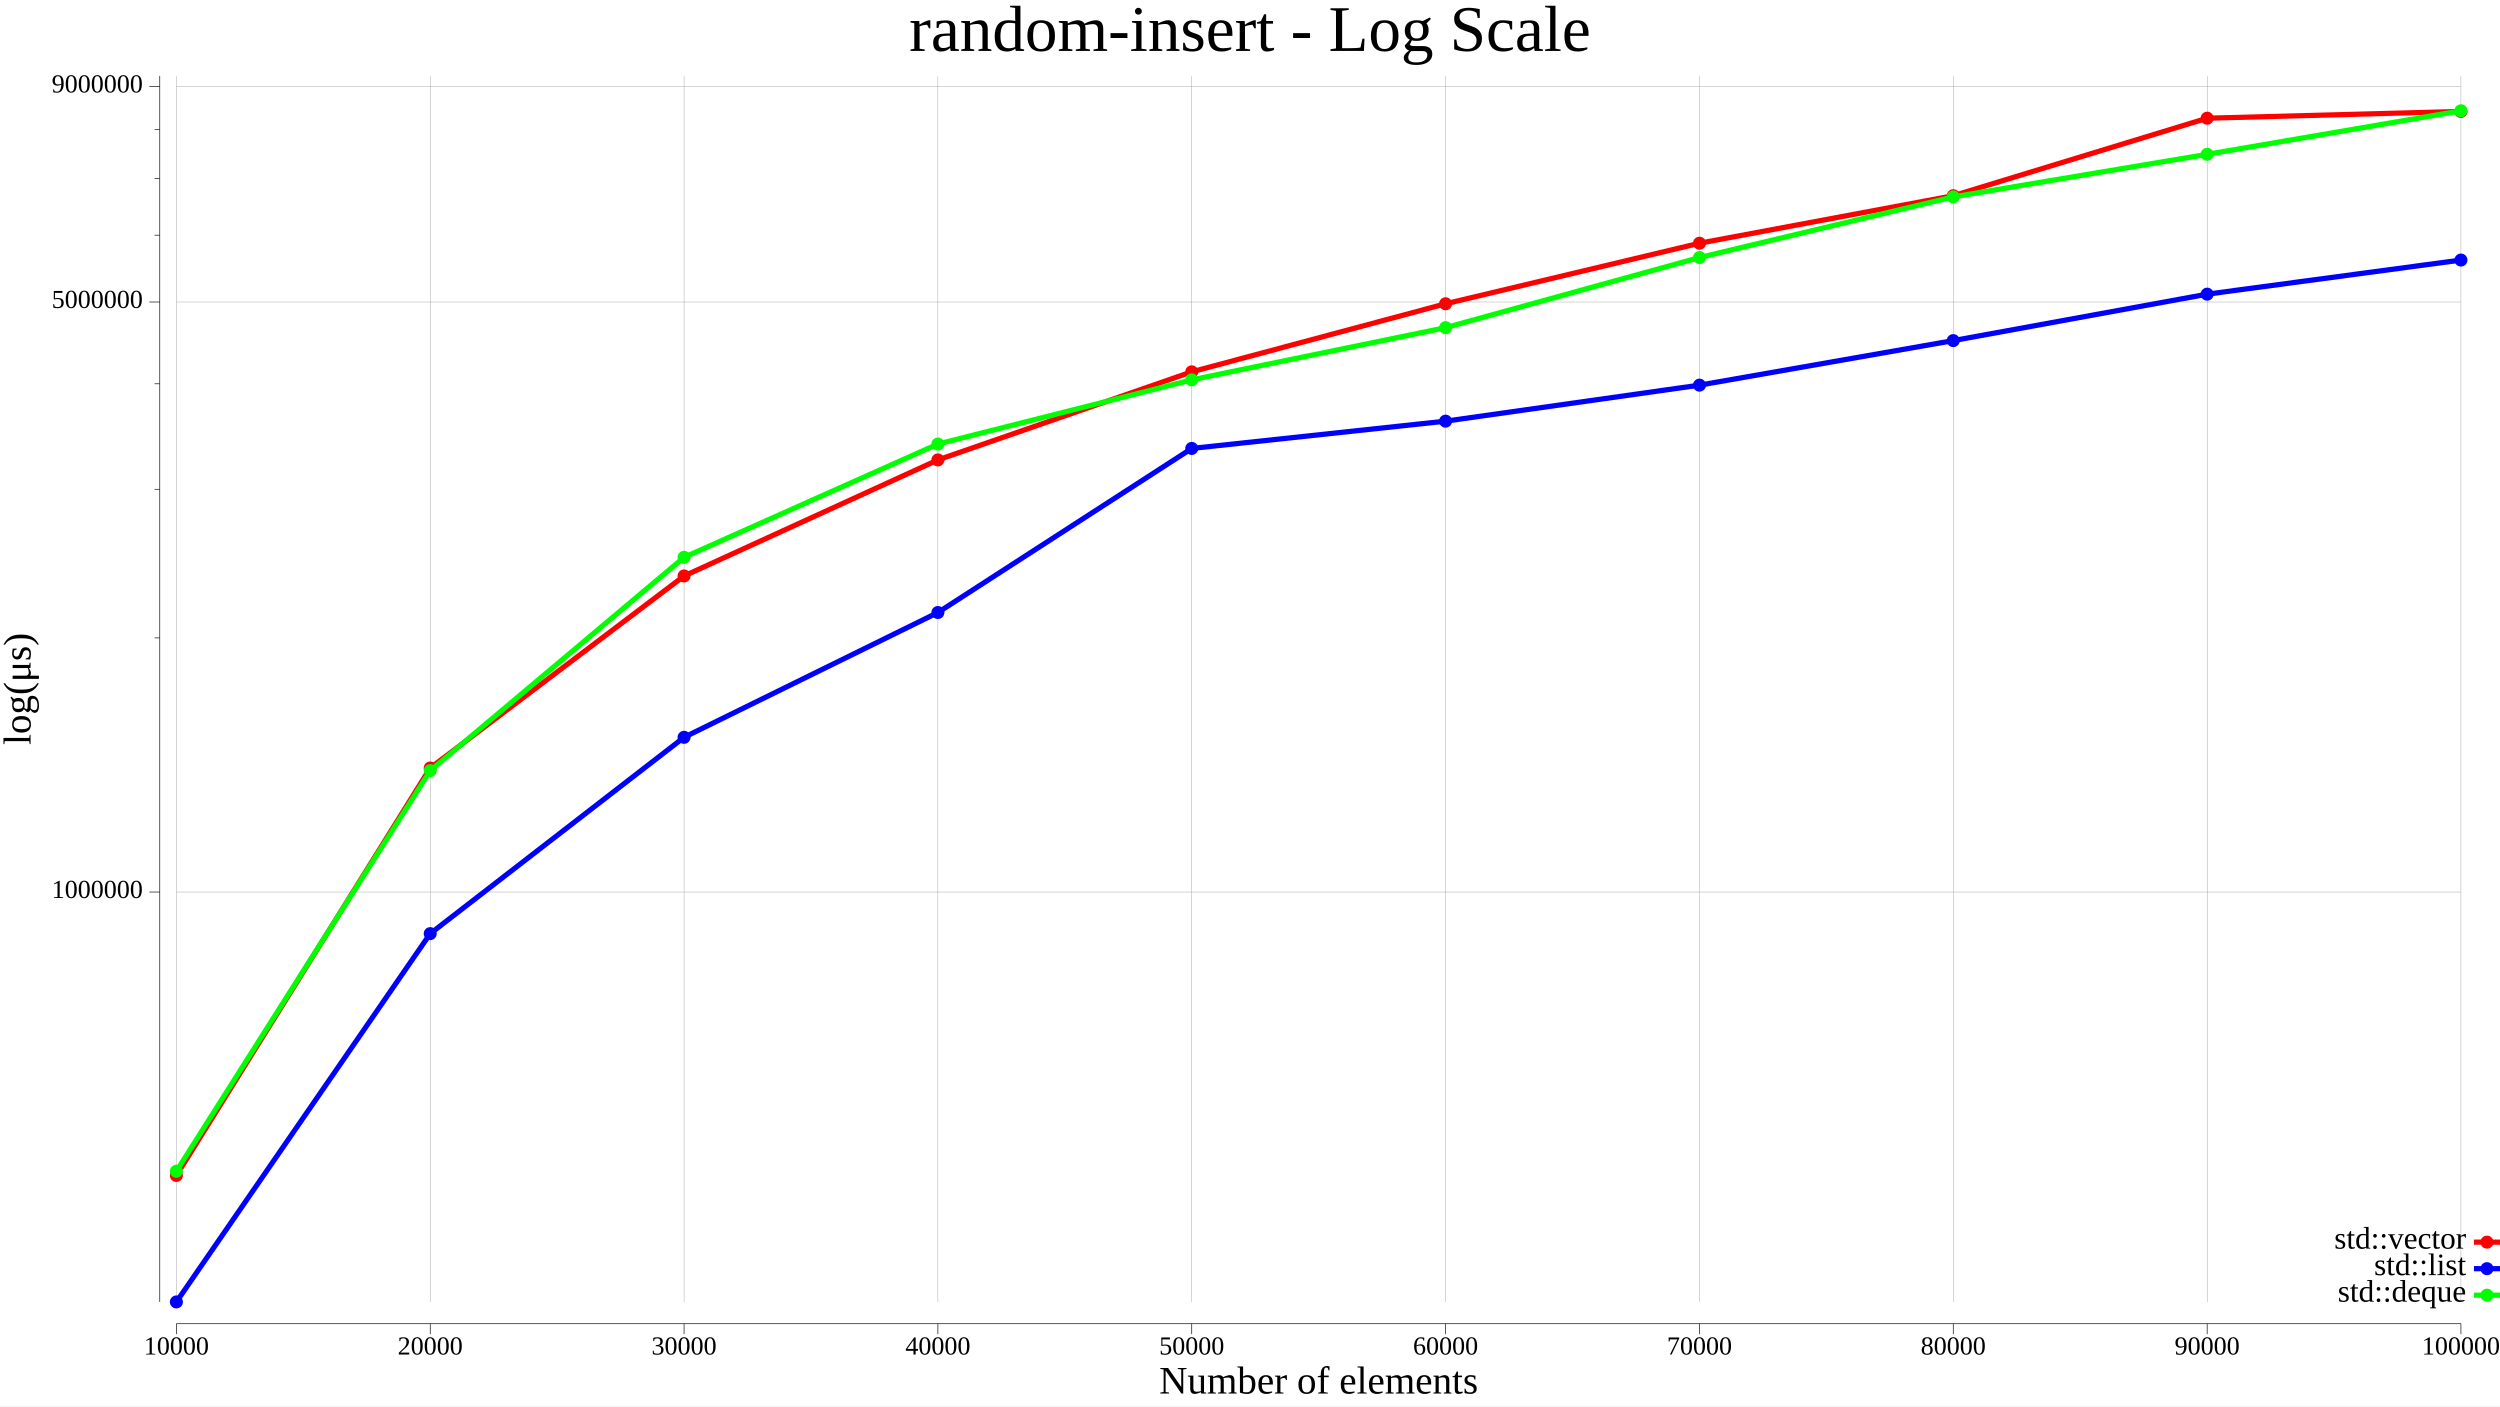
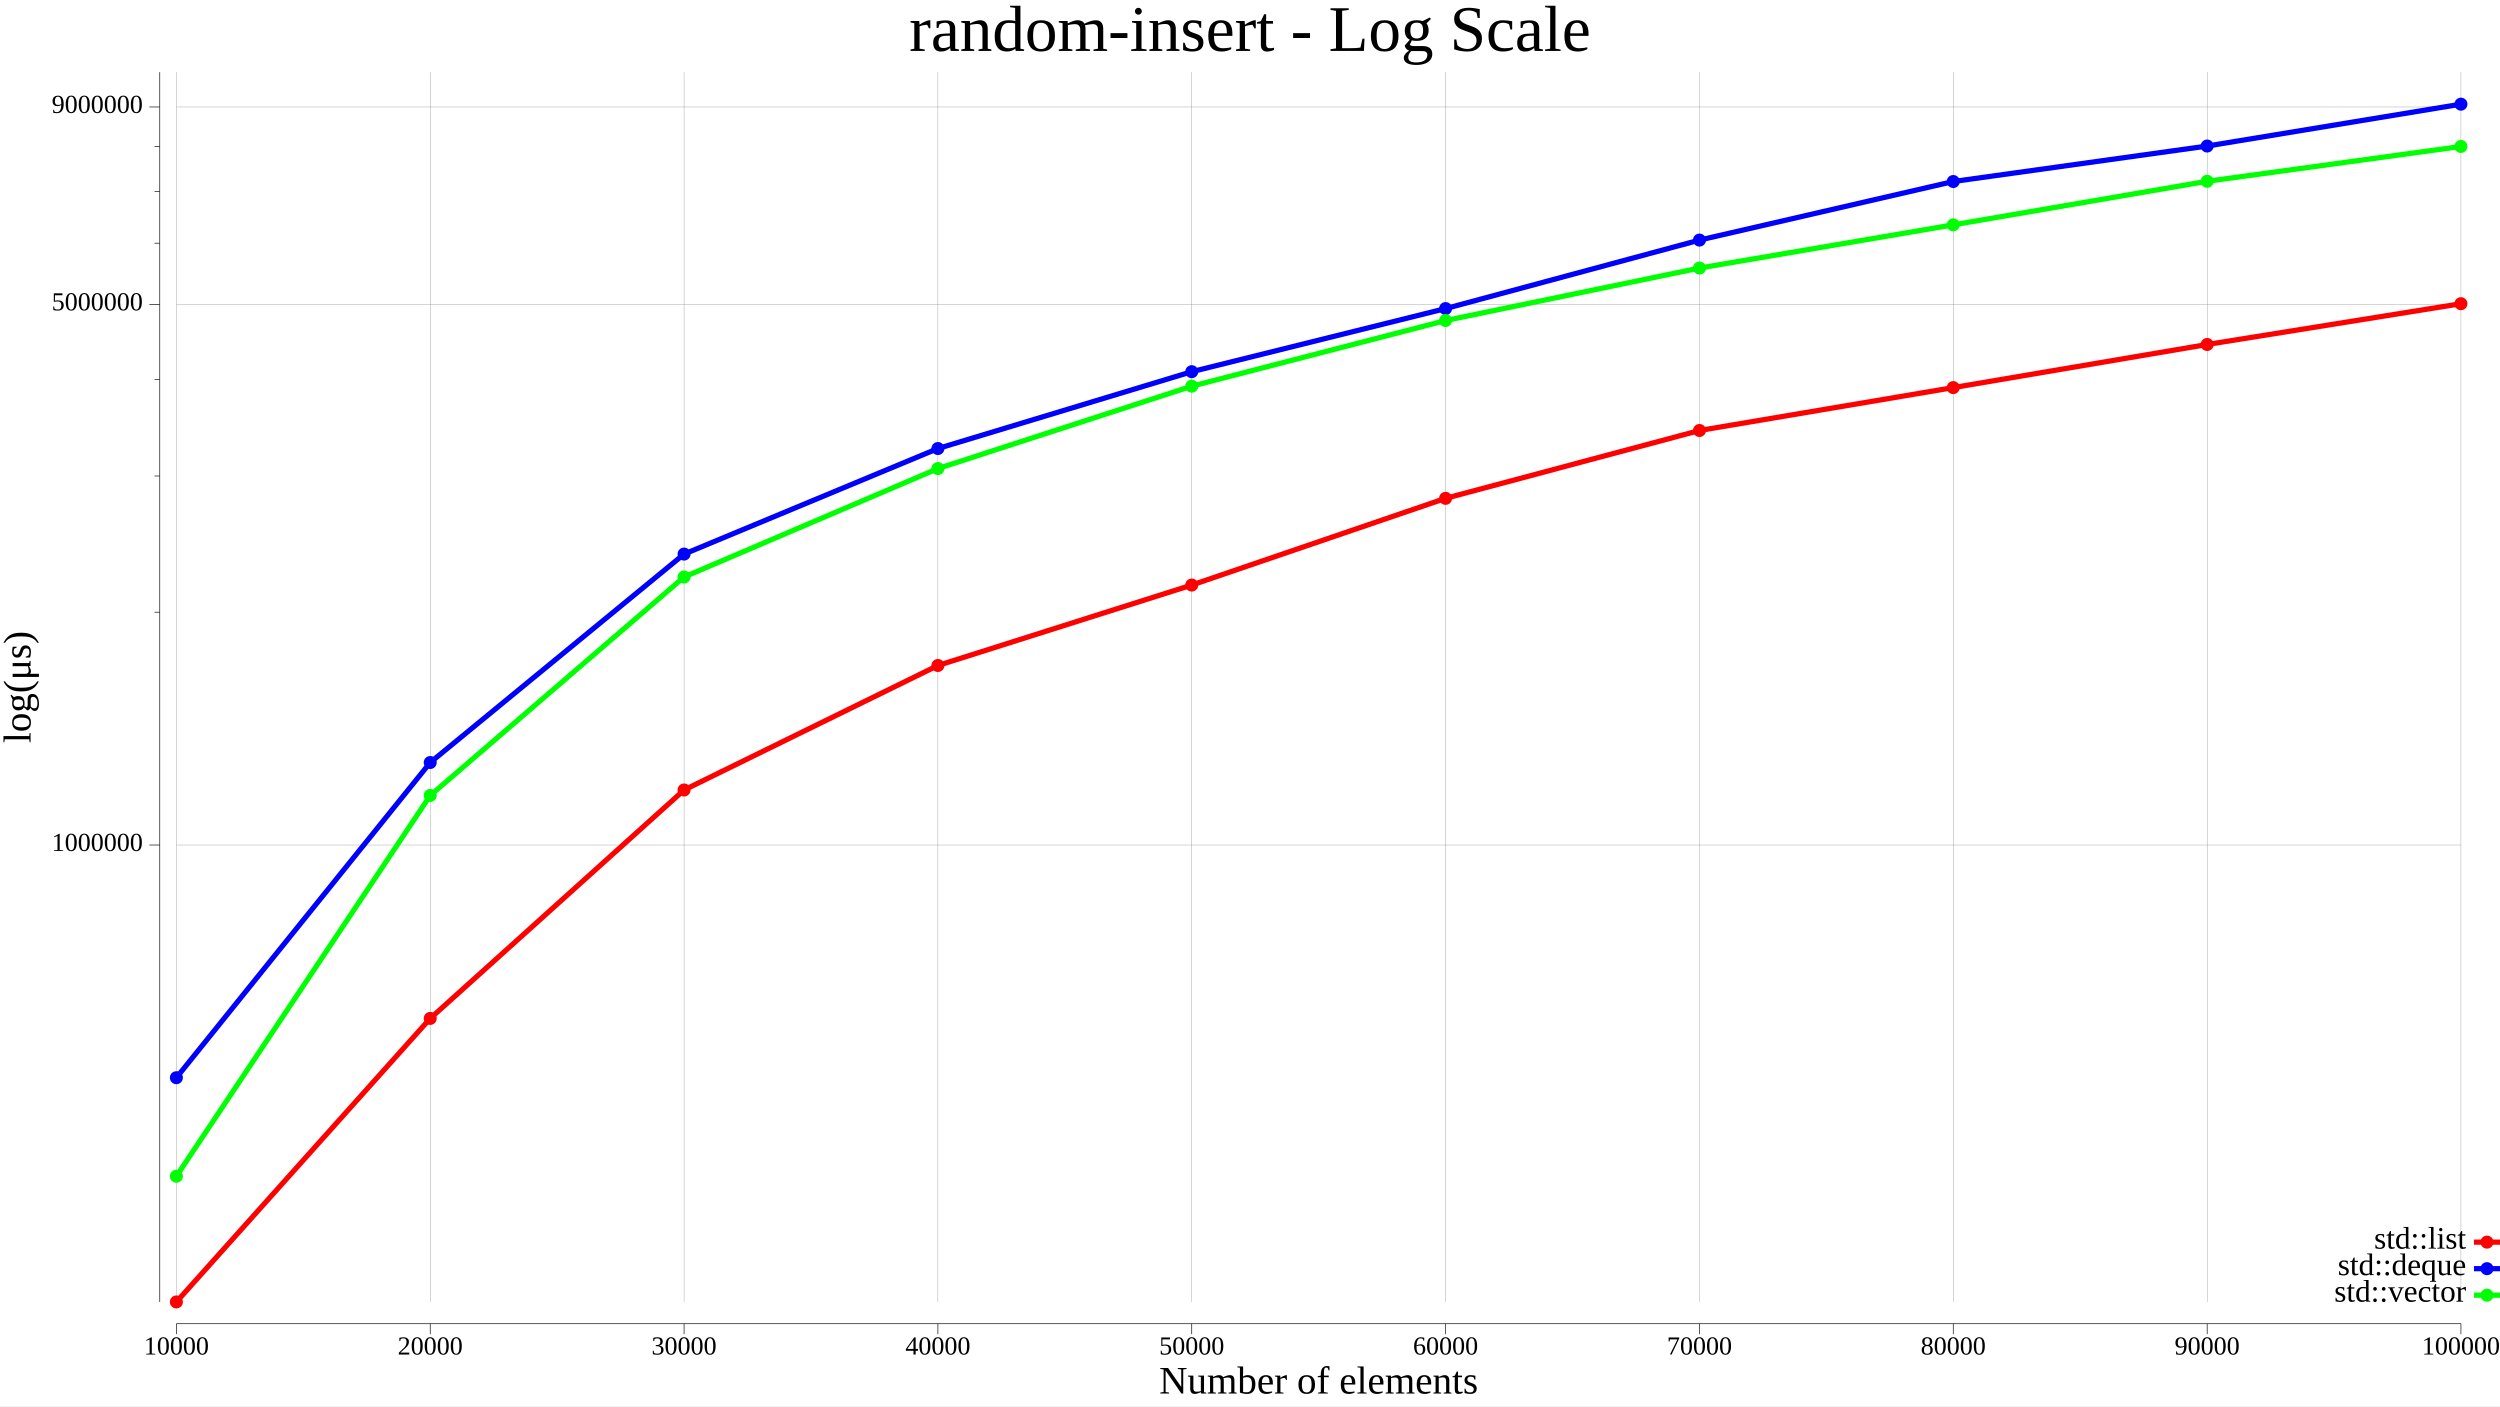
<svg xmlns="http://www.w3.org/2000/svg" width="1920pt" height="1080pt" viewBox="0 0 1920 1080">
  <g transform="scale(1, -1) translate(0, -1080)">
    <path d="M0,0L1920,0L1920,1080L0,1080Z" style="fill:#FFFFFF" />
    <text x="698.28" y="-1040.9" transform="scale(1, -1)" style="font-family:Liberation Serif;font-variant:normal;font-weight:normal;font-style:normal;font-size:50px">random-insert - Log Scale</text>
    <text x="890.27" y="-9.756" transform="scale(1, -1)" style="font-family:Liberation Serif;font-variant:normal;font-weight:normal;font-style:normal;font-size:30px">Number of elements</text>
    <text x="110.46" y="-39.727" transform="scale(1, -1)" style="font-family:Liberation Serif;font-variant:normal;font-weight:normal;font-style:normal;font-size:20px">10000</text>
    <text x="305.41" y="-39.727" transform="scale(1, -1)" style="font-family:Liberation Serif;font-variant:normal;font-weight:normal;font-style:normal;font-size:20px">20000</text>
    <text x="500.36" y="-39.727" transform="scale(1, -1)" style="font-family:Liberation Serif;font-variant:normal;font-weight:normal;font-style:normal;font-size:20px">30000</text>
    <text x="695.31" y="-39.727" transform="scale(1, -1)" style="font-family:Liberation Serif;font-variant:normal;font-weight:normal;font-style:normal;font-size:20px">40000</text>
    <text x="890.26" y="-39.727" transform="scale(1, -1)" style="font-family:Liberation Serif;font-variant:normal;font-weight:normal;font-style:normal;font-size:20px">50000</text>
    <text x="1085.2" y="-39.727" transform="scale(1, -1)" style="font-family:Liberation Serif;font-variant:normal;font-weight:normal;font-style:normal;font-size:20px">60000</text>
    <text x="1280.2" y="-39.727" transform="scale(1, -1)" style="font-family:Liberation Serif;font-variant:normal;font-weight:normal;font-style:normal;font-size:20px">70000</text>
    <text x="1475.1" y="-39.727" transform="scale(1, -1)" style="font-family:Liberation Serif;font-variant:normal;font-weight:normal;font-style:normal;font-size:20px">80000</text>
    <text x="1670.1" y="-39.727" transform="scale(1, -1)" style="font-family:Liberation Serif;font-variant:normal;font-weight:normal;font-style:normal;font-size:20px">90000</text>
    <text x="1860" y="-39.727" transform="scale(1, -1)" style="font-family:Liberation Serif;font-variant:normal;font-weight:normal;font-style:normal;font-size:20px">100000</text>
    <path d="M135.46,55.371L135.46,63.371" style="fill:none;stroke:#000000;stroke-width:0.5" />
    <path d="M330.41,55.371L330.41,63.371" style="fill:none;stroke:#000000;stroke-width:0.5" />
    <path d="M525.36,55.371L525.36,63.371" style="fill:none;stroke:#000000;stroke-width:0.5" />
    <path d="M720.31,55.371L720.31,63.371" style="fill:none;stroke:#000000;stroke-width:0.5" />
    <path d="M915.26,55.371L915.26,63.371" style="fill:none;stroke:#000000;stroke-width:0.5" />
    <path d="M1110.2,55.371L1110.2,63.371" style="fill:none;stroke:#000000;stroke-width:0.5" />
    <path d="M1305.2,55.371L1305.2,63.371" style="fill:none;stroke:#000000;stroke-width:0.5" />
    <path d="M1500.1,55.371L1500.1,63.371" style="fill:none;stroke:#000000;stroke-width:0.5" />
    <path d="M1695.1,55.371L1695.1,63.371" style="fill:none;stroke:#000000;stroke-width:0.5" />
    <path d="M1890,55.371L1890,63.371" style="fill:none;stroke:#000000;stroke-width:0.5" />
    <path d="M135.46,63.371L1890,63.371" style="fill:none;stroke:#000000;stroke-width:0.5" />
    <g transform="rotate(90)">
-       <text x="507.89" y="23.467" transform="scale(1, -1)" style="font-family:Liberation Serif;font-variant:normal;font-weight:normal;font-style:normal;font-size:30px">log(μs)</text>
+       <text x="509.33" y="23.467" transform="scale(1, -1)" style="font-family:Liberation Serif;font-variant:normal;font-weight:normal;font-style:normal;font-size:30px">log(μs)</text>
    </g>
-     <text x="39.712" y="-390.35" transform="scale(1, -1)" style="font-family:Liberation Serif;font-variant:normal;font-weight:normal;font-style:normal;font-size:20px">1000000</text>
-     <text x="39.712" y="-843.49" transform="scale(1, -1)" style="font-family:Liberation Serif;font-variant:normal;font-weight:normal;font-style:normal;font-size:20px">5000000</text>
-     <text x="39.712" y="-1009" transform="scale(1, -1)" style="font-family:Liberation Serif;font-variant:normal;font-weight:normal;font-style:normal;font-size:20px">9000000</text>
-     <path d="M114.71,394.92L122.71,394.92" style="fill:none;stroke:#000000;stroke-width:0.5" />
-     <path d="M114.71,848.06L122.71,848.06" style="fill:none;stroke:#000000;stroke-width:0.5" />
-     <path d="M114.71,1013.6L122.71,1013.6" style="fill:none;stroke:#000000;stroke-width:0.5" />
-     <path d="M118.71,590.08L122.71,590.08" style="fill:none;stroke:#000000;stroke-width:0.5" />
-     <path d="M118.71,704.24L122.71,704.24" style="fill:none;stroke:#000000;stroke-width:0.5" />
-     <path d="M118.71,785.24L122.71,785.24" style="fill:none;stroke:#000000;stroke-width:0.5" />
-     <path d="M118.71,899.39L122.71,899.39" style="fill:none;stroke:#000000;stroke-width:0.5" />
-     <path d="M118.71,942.8L122.71,942.8" style="fill:none;stroke:#000000;stroke-width:0.5" />
-     <path d="M118.71,980.39L122.71,980.39" style="fill:none;stroke:#000000;stroke-width:0.5" />
-     <path d="M122.71,80.11L122.71,1021.7" style="fill:none;stroke:#000000;stroke-width:0.5" />
-     <path d="M135.46,80.11L135.46,1021.7" style="fill:none;stroke:#808080;stroke-width:0.25" />
-     <path d="M330.41,80.11L330.41,1021.7" style="fill:none;stroke:#808080;stroke-width:0.25" />
-     <path d="M525.36,80.11L525.36,1021.7" style="fill:none;stroke:#808080;stroke-width:0.25" />
-     <path d="M720.31,80.11L720.31,1021.7" style="fill:none;stroke:#808080;stroke-width:0.25" />
-     <path d="M915.26,80.11L915.26,1021.7" style="fill:none;stroke:#808080;stroke-width:0.25" />
-     <path d="M1110.2,80.11L1110.2,1021.7" style="fill:none;stroke:#808080;stroke-width:0.25" />
-     <path d="M1305.2,80.11L1305.2,1021.7" style="fill:none;stroke:#808080;stroke-width:0.25" />
-     <path d="M1500.1,80.11L1500.1,1021.7" style="fill:none;stroke:#808080;stroke-width:0.25" />
-     <path d="M1695.1,80.11L1695.1,1021.7" style="fill:none;stroke:#808080;stroke-width:0.25" />
-     <path d="M1890,80.11L1890,1021.7" style="fill:none;stroke:#808080;stroke-width:0.25" />
-     <path d="M135.46,394.92L1890,394.92" style="fill:none;stroke:#808080;stroke-width:0.25" />
-     <path d="M135.46,848.06L1890,848.06" style="fill:none;stroke:#808080;stroke-width:0.25" />
-     <path d="M135.46,1013.6L1890,1013.6" style="fill:none;stroke:#808080;stroke-width:0.25" />
-     <path d="M135.46,177.24L330.41,490.17L525.36,637.65L720.31,726.79L915.26,794.44L1110.2,846.7L1305.2,893.21L1500.1,929.69L1695.1,989.22L1890,994.44" style="fill:none;stroke:#FF0000;stroke-width:4" />
-     <path d="M140.46,177.24A5,5 0 1 1 130.46,177.24A5,5 0 1 1 140.46,177.24Z" style="fill:#FF0000" />
-     <path d="M335.41,490.17A5,5 0 1 1 325.41,490.17A5,5 0 1 1 335.41,490.17Z" style="fill:#FF0000" />
-     <path d="M530.36,637.65A5,5 0 1 1 520.36,637.65A5,5 0 1 1 530.36,637.65Z" style="fill:#FF0000" />
-     <path d="M725.31,726.79A5,5 0 1 1 715.31,726.79A5,5 0 1 1 725.31,726.79Z" style="fill:#FF0000" />
-     <path d="M920.26,794.44A5,5 0 1 1 910.26,794.44A5,5 0 1 1 920.26,794.44Z" style="fill:#FF0000" />
-     <path d="M1115.2,846.7A5,5 0 1 1 1105.2,846.7A5,5 0 1 1 1115.2,846.7Z" style="fill:#FF0000" />
-     <path d="M1310.2,893.21A5,5 0 1 1 1300.2,893.21A5,5 0 1 1 1310.2,893.21Z" style="fill:#FF0000" />
-     <path d="M1505.1,929.69A5,5 0 1 1 1495.1,929.69A5,5 0 1 1 1505.1,929.69Z" style="fill:#FF0000" />
-     <path d="M1700.1,989.22A5,5 0 1 1 1690.1,989.22A5,5 0 1 1 1700.1,989.22Z" style="fill:#FF0000" />
-     <path d="M1895,994.44A5,5 0 1 1 1885,994.44A5,5 0 1 1 1895,994.44Z" style="fill:#FF0000" />
-     <path d="M135.46,80.11L330.41,362.98L525.36,513.74L720.31,609.58L915.26,735.6L1110.2,756.56L1305.2,784.21L1500.1,818.42L1695.1,854.08L1890,880.28" style="fill:none;stroke:#0000FF;stroke-width:4" />
-     <path d="M140.46,80.11A5,5 0 1 1 130.46,80.11A5,5 0 1 1 140.46,80.11Z" style="fill:#0000FF" />
-     <path d="M335.41,362.98A5,5 0 1 1 325.41,362.98A5,5 0 1 1 335.41,362.98Z" style="fill:#0000FF" />
-     <path d="M530.36,513.74A5,5 0 1 1 520.36,513.74A5,5 0 1 1 530.36,513.74Z" style="fill:#0000FF" />
-     <path d="M725.31,609.58A5,5 0 1 1 715.31,609.58A5,5 0 1 1 725.31,609.58Z" style="fill:#0000FF" />
-     <path d="M920.26,735.6A5,5 0 1 1 910.26,735.6A5,5 0 1 1 920.26,735.6Z" style="fill:#0000FF" />
-     <path d="M1115.2,756.56A5,5 0 1 1 1105.2,756.56A5,5 0 1 1 1115.2,756.56Z" style="fill:#0000FF" />
-     <path d="M1310.2,784.21A5,5 0 1 1 1300.2,784.21A5,5 0 1 1 1310.2,784.21Z" style="fill:#0000FF" />
-     <path d="M1505.1,818.42A5,5 0 1 1 1495.1,818.42A5,5 0 1 1 1505.1,818.42Z" style="fill:#0000FF" />
-     <path d="M1700.1,854.08A5,5 0 1 1 1690.1,854.08A5,5 0 1 1 1700.1,854.08Z" style="fill:#0000FF" />
-     <path d="M1895,880.28A5,5 0 1 1 1885,880.28A5,5 0 1 1 1895,880.28Z" style="fill:#0000FF" />
-     <path d="M135.46,180.48L330.41,488.15L525.36,651.97L720.31,738.97L915.26,788.29L1110.2,828.36L1305.2,882.22L1500.1,928.79L1695.1,961.48L1890,994.91" style="fill:none;stroke:#00FF00;stroke-width:4" />
-     <path d="M140.46,180.48A5,5 0 1 1 130.46,180.48A5,5 0 1 1 140.46,180.48Z" style="fill:#00FF00" />
-     <path d="M335.41,488.15A5,5 0 1 1 325.41,488.15A5,5 0 1 1 335.41,488.15Z" style="fill:#00FF00" />
-     <path d="M530.36,651.97A5,5 0 1 1 520.36,651.97A5,5 0 1 1 530.36,651.97Z" style="fill:#00FF00" />
-     <path d="M725.31,738.97A5,5 0 1 1 715.31,738.97A5,5 0 1 1 725.31,738.97Z" style="fill:#00FF00" />
-     <path d="M920.26,788.29A5,5 0 1 1 910.26,788.29A5,5 0 1 1 920.26,788.29Z" style="fill:#00FF00" />
-     <path d="M1115.2,828.36A5,5 0 1 1 1105.2,828.36A5,5 0 1 1 1115.2,828.36Z" style="fill:#00FF00" />
-     <path d="M1310.2,882.22A5,5 0 1 1 1300.2,882.22A5,5 0 1 1 1310.2,882.22Z" style="fill:#00FF00" />
-     <path d="M1505.1,928.79A5,5 0 1 1 1495.1,928.79A5,5 0 1 1 1505.1,928.79Z" style="fill:#00FF00" />
-     <path d="M1700.1,961.48A5,5 0 1 1 1690.1,961.48A5,5 0 1 1 1700.1,961.48Z" style="fill:#00FF00" />
-     <path d="M1895,994.91A5,5 0 1 1 1885,994.91A5,5 0 1 1 1895,994.91Z" style="fill:#00FF00" />
+     <text x="39.712" y="-426.46" transform="scale(1, -1)" style="font-family:Liberation Serif;font-variant:normal;font-weight:normal;font-style:normal;font-size:20px">1000000</text>
+     <text x="39.712" y="-841.64" transform="scale(1, -1)" style="font-family:Liberation Serif;font-variant:normal;font-weight:normal;font-style:normal;font-size:20px">5000000</text>
+     <text x="39.712" y="-993.27" transform="scale(1, -1)" style="font-family:Liberation Serif;font-variant:normal;font-weight:normal;font-style:normal;font-size:20px">9000000</text>
+     <path d="M114.71,431.03L122.71,431.03" style="fill:none;stroke:#000000;stroke-width:0.5" />
+     <path d="M114.71,846.21L122.71,846.21" style="fill:none;stroke:#000000;stroke-width:0.5" />
+     <path d="M114.71,997.84L122.71,997.84" style="fill:none;stroke:#000000;stroke-width:0.5" />
+     <path d="M118.71,609.84L122.71,609.84" style="fill:none;stroke:#000000;stroke-width:0.5" />
+     <path d="M118.71,714.43L122.71,714.43" style="fill:none;stroke:#000000;stroke-width:0.5" />
+     <path d="M118.71,788.65L122.71,788.65" style="fill:none;stroke:#000000;stroke-width:0.5" />
+     <path d="M118.71,893.24L122.71,893.24" style="fill:none;stroke:#000000;stroke-width:0.5" />
+     <path d="M118.71,933.01L122.71,933.01" style="fill:none;stroke:#000000;stroke-width:0.5" />
+     <path d="M118.71,967.46L122.71,967.46" style="fill:none;stroke:#000000;stroke-width:0.5" />
+     <path d="M122.71,80.11L122.71,1024.6" style="fill:none;stroke:#000000;stroke-width:0.5" />
+     <path d="M135.46,80.11L135.46,1024.6" style="fill:none;stroke:#808080;stroke-width:0.25" />
+     <path d="M330.41,80.11L330.41,1024.6" style="fill:none;stroke:#808080;stroke-width:0.25" />
+     <path d="M525.36,80.11L525.36,1024.6" style="fill:none;stroke:#808080;stroke-width:0.25" />
+     <path d="M720.31,80.11L720.31,1024.6" style="fill:none;stroke:#808080;stroke-width:0.25" />
+     <path d="M915.26,80.11L915.26,1024.6" style="fill:none;stroke:#808080;stroke-width:0.25" />
+     <path d="M1110.2,80.11L1110.2,1024.6" style="fill:none;stroke:#808080;stroke-width:0.25" />
+     <path d="M1305.2,80.11L1305.2,1024.6" style="fill:none;stroke:#808080;stroke-width:0.25" />
+     <path d="M1500.1,80.11L1500.1,1024.6" style="fill:none;stroke:#808080;stroke-width:0.25" />
+     <path d="M1695.1,80.11L1695.1,1024.6" style="fill:none;stroke:#808080;stroke-width:0.25" />
+     <path d="M1890,80.11L1890,1024.6" style="fill:none;stroke:#808080;stroke-width:0.25" />
+     <path d="M135.46,431.03L1890,431.03" style="fill:none;stroke:#808080;stroke-width:0.25" />
+     <path d="M135.46,846.21L1890,846.21" style="fill:none;stroke:#808080;stroke-width:0.25" />
+     <path d="M135.46,997.84L1890,997.84" style="fill:none;stroke:#808080;stroke-width:0.25" />
+     <path d="M135.46,80.11L330.41,297.85L525.36,473.29L720.31,568.9L915.26,630.68L1110.2,697.27L1305.2,749.38L1500.1,782.33L1695.1,815.44L1890,846.76" style="fill:none;stroke:#FF0000;stroke-width:4" />
+     <path d="M140.46,80.11A5,5 0 1 1 130.46,80.11A5,5 0 1 1 140.46,80.11Z" style="fill:#FF0000" />
+     <path d="M335.41,297.85A5,5 0 1 1 325.41,297.85A5,5 0 1 1 335.41,297.85Z" style="fill:#FF0000" />
+     <path d="M530.36,473.29A5,5 0 1 1 520.36,473.29A5,5 0 1 1 530.36,473.29Z" style="fill:#FF0000" />
+     <path d="M725.31,568.9A5,5 0 1 1 715.31,568.9A5,5 0 1 1 725.31,568.9Z" style="fill:#FF0000" />
+     <path d="M920.26,630.68A5,5 0 1 1 910.26,630.68A5,5 0 1 1 920.26,630.68Z" style="fill:#FF0000" />
+     <path d="M1115.2,697.27A5,5 0 1 1 1105.2,697.27A5,5 0 1 1 1115.2,697.27Z" style="fill:#FF0000" />
+     <path d="M1310.2,749.38A5,5 0 1 1 1300.2,749.38A5,5 0 1 1 1310.2,749.38Z" style="fill:#FF0000" />
+     <path d="M1505.1,782.33A5,5 0 1 1 1495.1,782.33A5,5 0 1 1 1505.1,782.33Z" style="fill:#FF0000" />
+     <path d="M1700.1,815.44A5,5 0 1 1 1690.1,815.44A5,5 0 1 1 1700.1,815.44Z" style="fill:#FF0000" />
+     <path d="M1895,846.76A5,5 0 1 1 1885,846.76A5,5 0 1 1 1895,846.76Z" style="fill:#FF0000" />
+     <path d="M135.46,252.32L330.41,494.39L525.36,654.46L720.31,735.53L915.26,794.54L1110.2,843.01L1305.2,895.62L1500.1,940.6L1695.1,967.85L1890,1000" style="fill:none;stroke:#0000FF;stroke-width:4" />
+     <path d="M140.46,252.32A5,5 0 1 1 130.46,252.32A5,5 0 1 1 140.46,252.32Z" style="fill:#0000FF" />
+     <path d="M335.41,494.39A5,5 0 1 1 325.41,494.39A5,5 0 1 1 335.41,494.39Z" style="fill:#0000FF" />
+     <path d="M530.36,654.46A5,5 0 1 1 520.36,654.46A5,5 0 1 1 530.36,654.46Z" style="fill:#0000FF" />
+     <path d="M725.31,735.53A5,5 0 1 1 715.31,735.53A5,5 0 1 1 725.31,735.53Z" style="fill:#0000FF" />
+     <path d="M920.26,794.54A5,5 0 1 1 910.26,794.54A5,5 0 1 1 920.26,794.54Z" style="fill:#0000FF" />
+     <path d="M1115.2,843.01A5,5 0 1 1 1105.2,843.01A5,5 0 1 1 1115.2,843.01Z" style="fill:#0000FF" />
+     <path d="M1310.2,895.62A5,5 0 1 1 1300.2,895.62A5,5 0 1 1 1310.2,895.62Z" style="fill:#0000FF" />
+     <path d="M1505.1,940.6A5,5 0 1 1 1495.1,940.6A5,5 0 1 1 1505.1,940.6Z" style="fill:#0000FF" />
+     <path d="M1700.1,967.85A5,5 0 1 1 1690.1,967.85A5,5 0 1 1 1700.1,967.85Z" style="fill:#0000FF" />
+     <path d="M1895,1000A5,5 0 1 1 1885,1000A5,5 0 1 1 1895,1000Z" style="fill:#0000FF" />
+     <path d="M135.46,176.63L330.41,469.09L525.36,636.86L720.31,720.15L915.26,783.41L1110.2,833.83L1305.2,874.14L1500.1,907.33L1695.1,940.78L1890,967.52" style="fill:none;stroke:#00FF00;stroke-width:4" />
+     <path d="M140.46,176.63A5,5 0 1 1 130.46,176.63A5,5 0 1 1 140.46,176.63Z" style="fill:#00FF00" />
+     <path d="M335.41,469.09A5,5 0 1 1 325.41,469.09A5,5 0 1 1 335.41,469.09Z" style="fill:#00FF00" />
+     <path d="M530.36,636.86A5,5 0 1 1 520.36,636.86A5,5 0 1 1 530.36,636.86Z" style="fill:#00FF00" />
+     <path d="M725.31,720.15A5,5 0 1 1 715.31,720.15A5,5 0 1 1 725.31,720.15Z" style="fill:#00FF00" />
+     <path d="M920.26,783.41A5,5 0 1 1 910.26,783.41A5,5 0 1 1 920.26,783.41Z" style="fill:#00FF00" />
+     <path d="M1115.2,833.83A5,5 0 1 1 1105.2,833.83A5,5 0 1 1 1115.2,833.83Z" style="fill:#00FF00" />
+     <path d="M1310.2,874.14A5,5 0 1 1 1300.2,874.14A5,5 0 1 1 1310.2,874.14Z" style="fill:#00FF00" />
+     <path d="M1505.1,907.33A5,5 0 1 1 1495.1,907.33A5,5 0 1 1 1505.1,907.33Z" style="fill:#00FF00" />
+     <path d="M1700.1,940.78A5,5 0 1 1 1690.1,940.78A5,5 0 1 1 1700.1,940.78Z" style="fill:#00FF00" />
+     <path d="M1895,967.52A5,5 0 1 1 1885,967.52A5,5 0 1 1 1895,967.52Z" style="fill:#00FF00" />
    <path d="M1900,126.03L1920,126.03" style="fill:none;stroke:#FF0000;stroke-width:4" />
    <path d="M1915,126.03A5,5 0 1 1 1905,126.03A5,5 0 1 1 1915,126.03Z" style="fill:#FF0000" />
-     <text x="1792.7" y="-121.05" transform="scale(1, -1)" style="font-family:Liberation Serif;font-variant:normal;font-weight:normal;font-style:normal;font-size:24px">std::vector</text>
+     <text x="1823.3" y="-121.05" transform="scale(1, -1)" style="font-family:Liberation Serif;font-variant:normal;font-weight:normal;font-style:normal;font-size:24px">std::list</text>
    <path d="M1900,105.66L1920,105.66" style="fill:none;stroke:#0000FF;stroke-width:4" />
    <path d="M1915,105.66A5,5 0 1 1 1905,105.66A5,5 0 1 1 1915,105.66Z" style="fill:#0000FF" />
-     <text x="1823.3" y="-100.69" transform="scale(1, -1)" style="font-family:Liberation Serif;font-variant:normal;font-weight:normal;font-style:normal;font-size:24px">std::list</text>
+     <text x="1795.4" y="-100.69" transform="scale(1, -1)" style="font-family:Liberation Serif;font-variant:normal;font-weight:normal;font-style:normal;font-size:24px">std::deque</text>
    <path d="M1900,85.294L1920,85.294" style="fill:none;stroke:#00FF00;stroke-width:4" />
    <path d="M1915,85.294A5,5 0 1 1 1905,85.294A5,5 0 1 1 1915,85.294Z" style="fill:#00FF00" />
-     <text x="1795.4" y="-80.319" transform="scale(1, -1)" style="font-family:Liberation Serif;font-variant:normal;font-weight:normal;font-style:normal;font-size:24px">std::deque</text>
+     <text x="1792.7" y="-80.319" transform="scale(1, -1)" style="font-family:Liberation Serif;font-variant:normal;font-weight:normal;font-style:normal;font-size:24px">std::vector</text>
  </g>
</svg>
